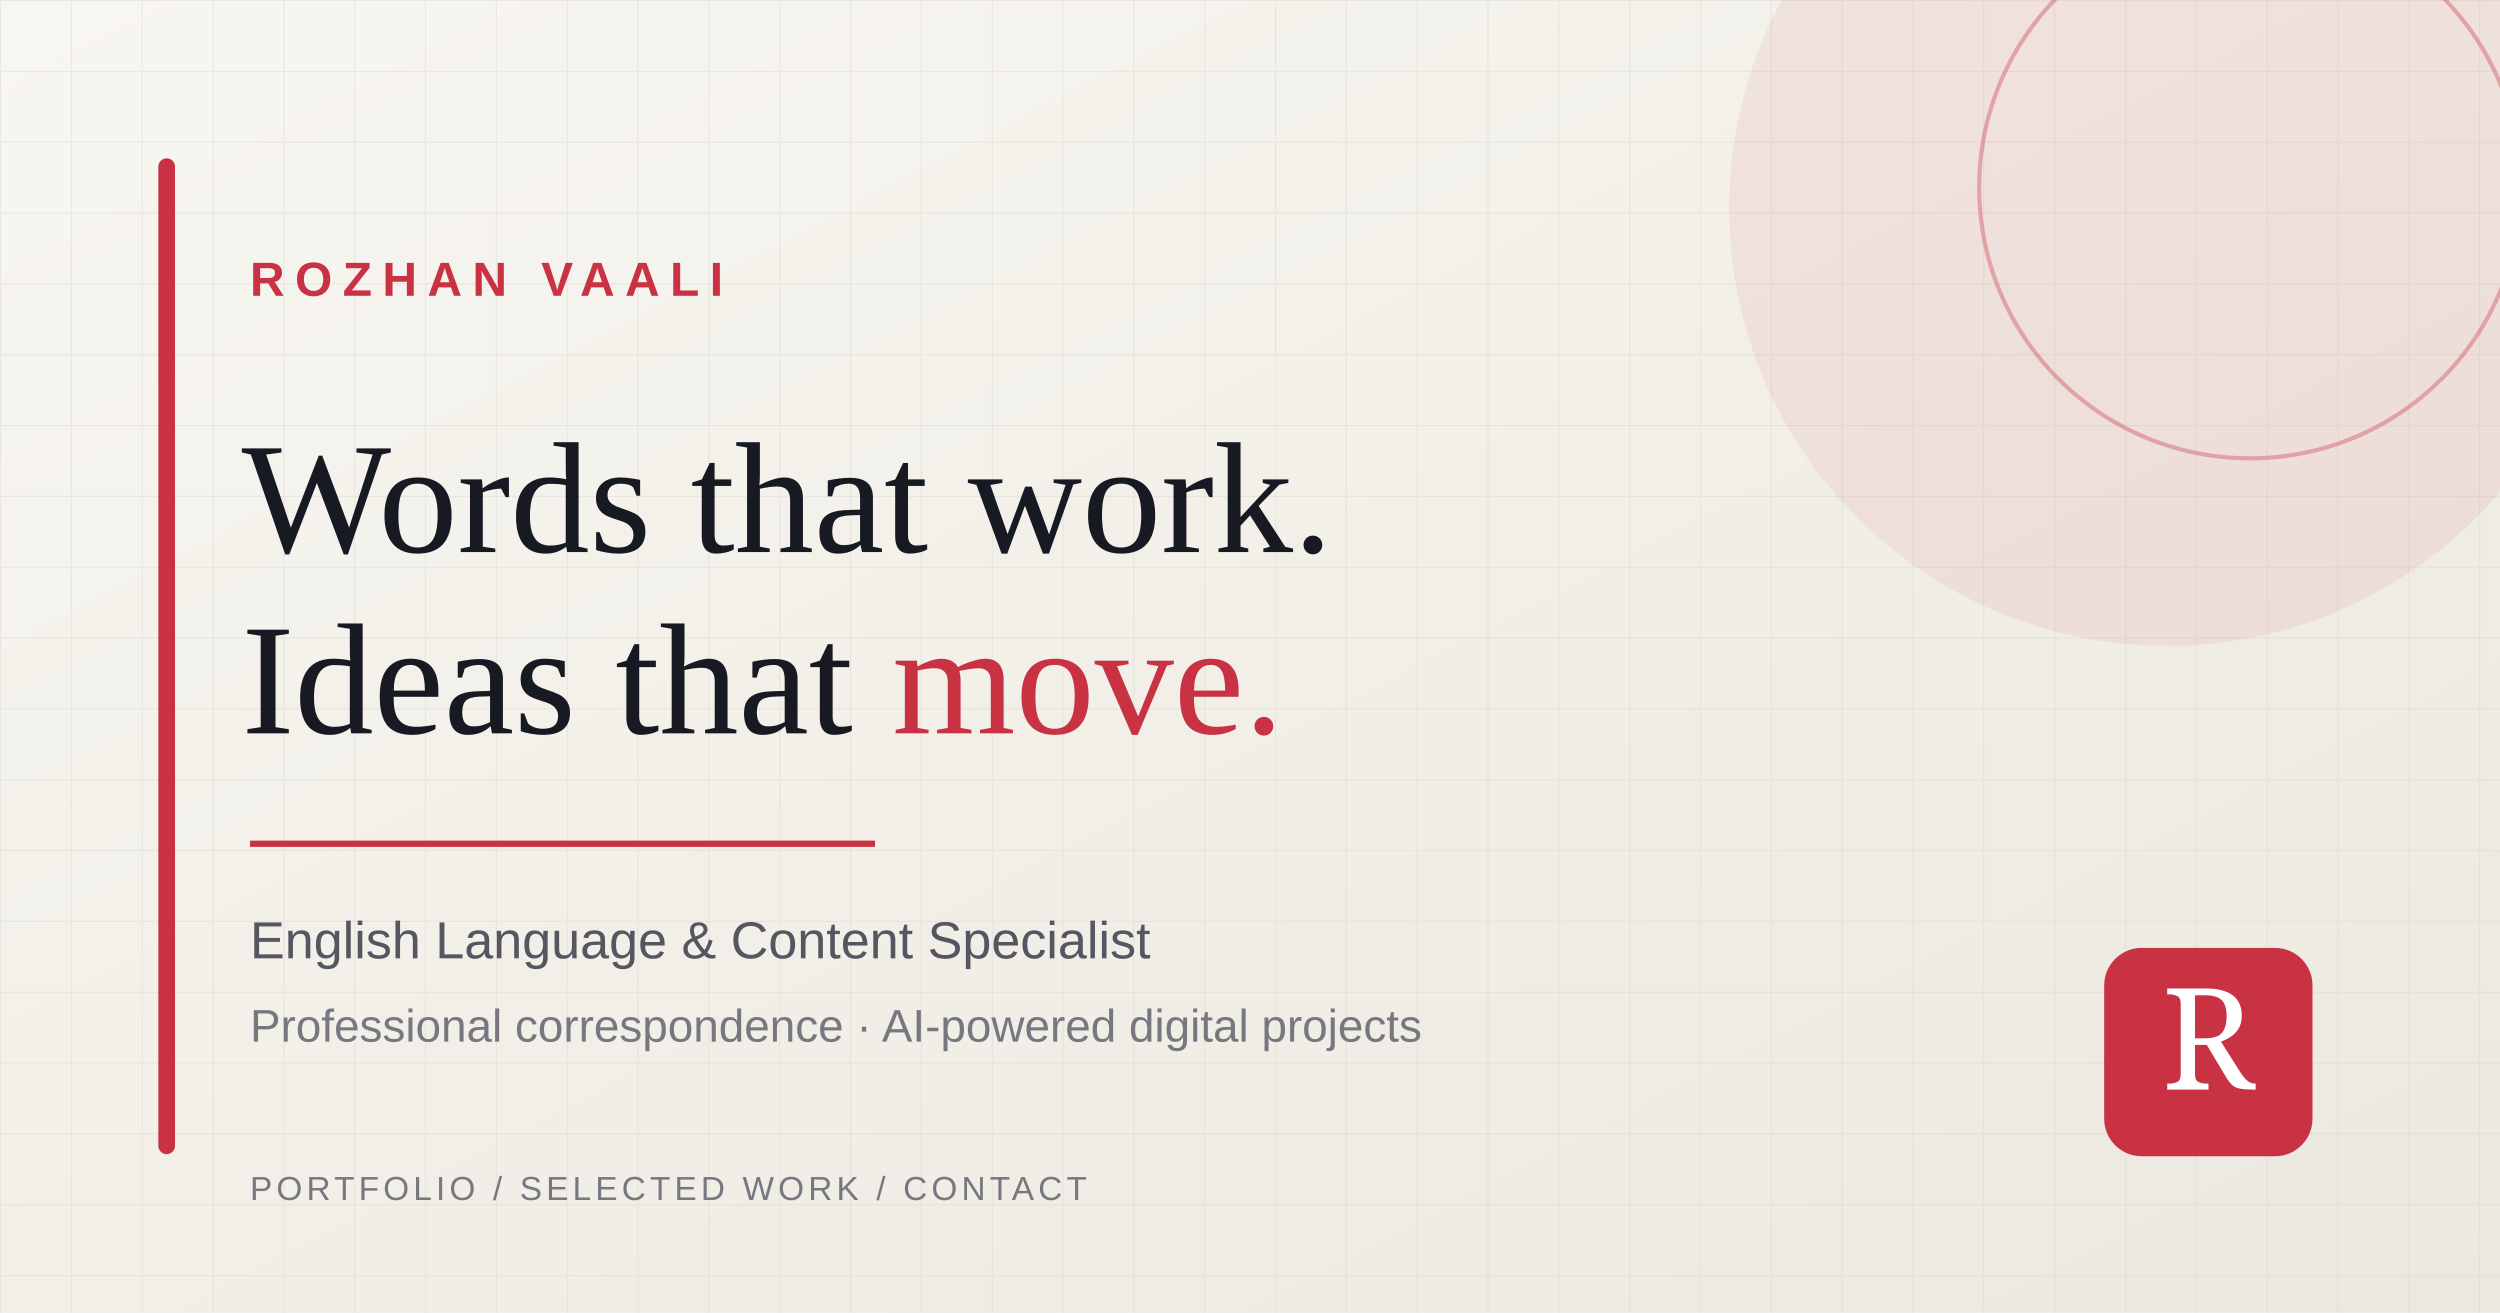
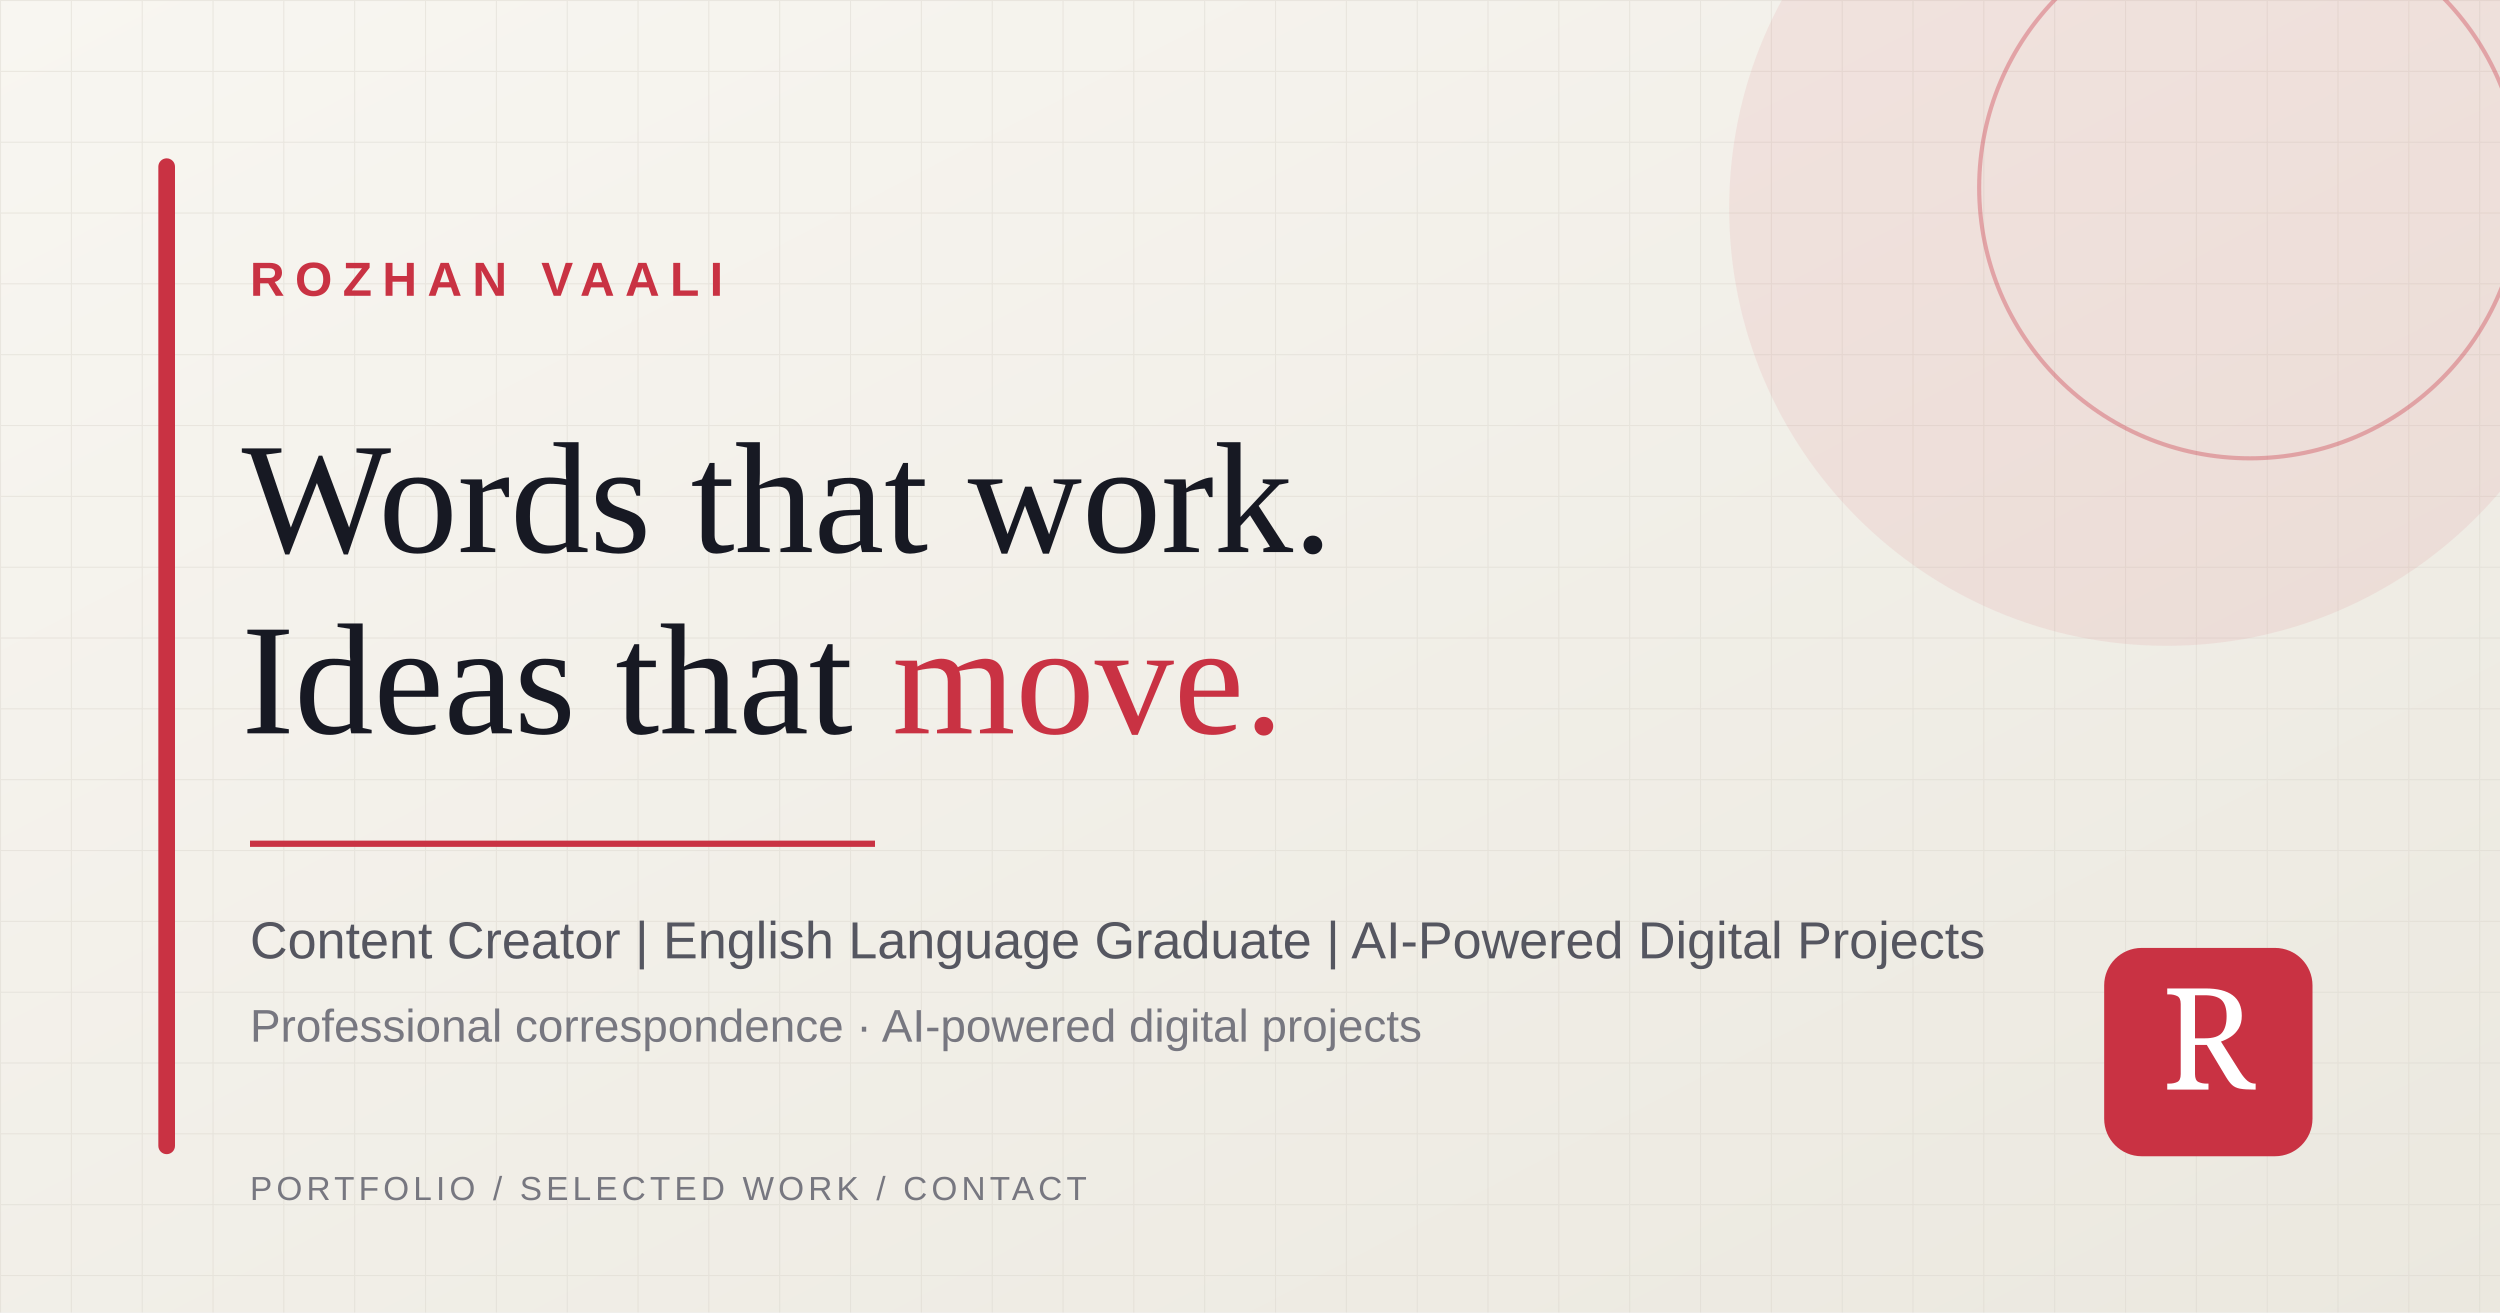
<svg xmlns="http://www.w3.org/2000/svg" width="1200" height="630" viewBox="0 0 1200 630">
  <defs>
    <linearGradient id="bg" x1="0" y1="0" x2="1" y2="1">
      <stop offset="0" stop-color="#f8f6f1" />
      <stop offset="1" stop-color="#ebe8df" />
    </linearGradient>
    <pattern id="grid" width="34" height="34" patternUnits="userSpaceOnUse">
      <path d="M34 0H0V34" fill="none" stroke="#d9d5cb" stroke-width="1" opacity=".45" />
    </pattern>
  </defs>
  <rect width="1200" height="630" fill="url(#bg)" />
  <rect width="1200" height="630" fill="url(#grid)" />
  <circle cx="1040" cy="100" r="210" fill="#c93243" opacity=".08" />
  <circle cx="1080" cy="90" r="130" fill="none" stroke="#c93243" stroke-width="2" opacity=".35" />
  <rect x="76" y="76" width="8" height="478" rx="4" fill="#c93243" />
  <text x="120" y="142" font-family="Arial, Helvetica, sans-serif" font-size="23" letter-spacing="5" fill="#c93243" font-weight="700">ROZHAN VAALI</text>
  <text x="116" y="265" font-family="Georgia, 'Times New Roman', serif" font-size="76" fill="#171923">Words that work.</text>
  <text x="116" y="352" font-family="Georgia, 'Times New Roman', serif" font-size="76" fill="#171923">Ideas that <tspan fill="#c93243">move.</tspan>
  </text>
  <path d="M120 405H420" stroke="#c93243" stroke-width="3" />
-   <text x="120" y="460" font-family="Arial, Helvetica, sans-serif" font-size="25" fill="#555660">English Language &amp; Content Specialist</text>
+   <text x="120" y="460" font-family="Arial, Helvetica, sans-serif" font-size="25" fill="#555660">Content Creator | English Language Graduate | AI-Powered Digital Projects</text>
  <text x="120" y="500" font-family="Arial, Helvetica, sans-serif" font-size="22" fill="#777780">Professional correspondence · AI-powered digital projects</text>
  <text x="120" y="576" font-family="Arial, Helvetica, sans-serif" font-size="16" letter-spacing="2" fill="#777780">PORTFOLIO  /  SELECTED WORK  /  CONTACT</text>
  <rect x="1010" y="455" width="100" height="100" rx="18" fill="#c93243" />
  <text x="1060" y="523" text-anchor="middle" font-family="Georgia, serif" font-size="68" fill="#fff">R</text>
</svg>
